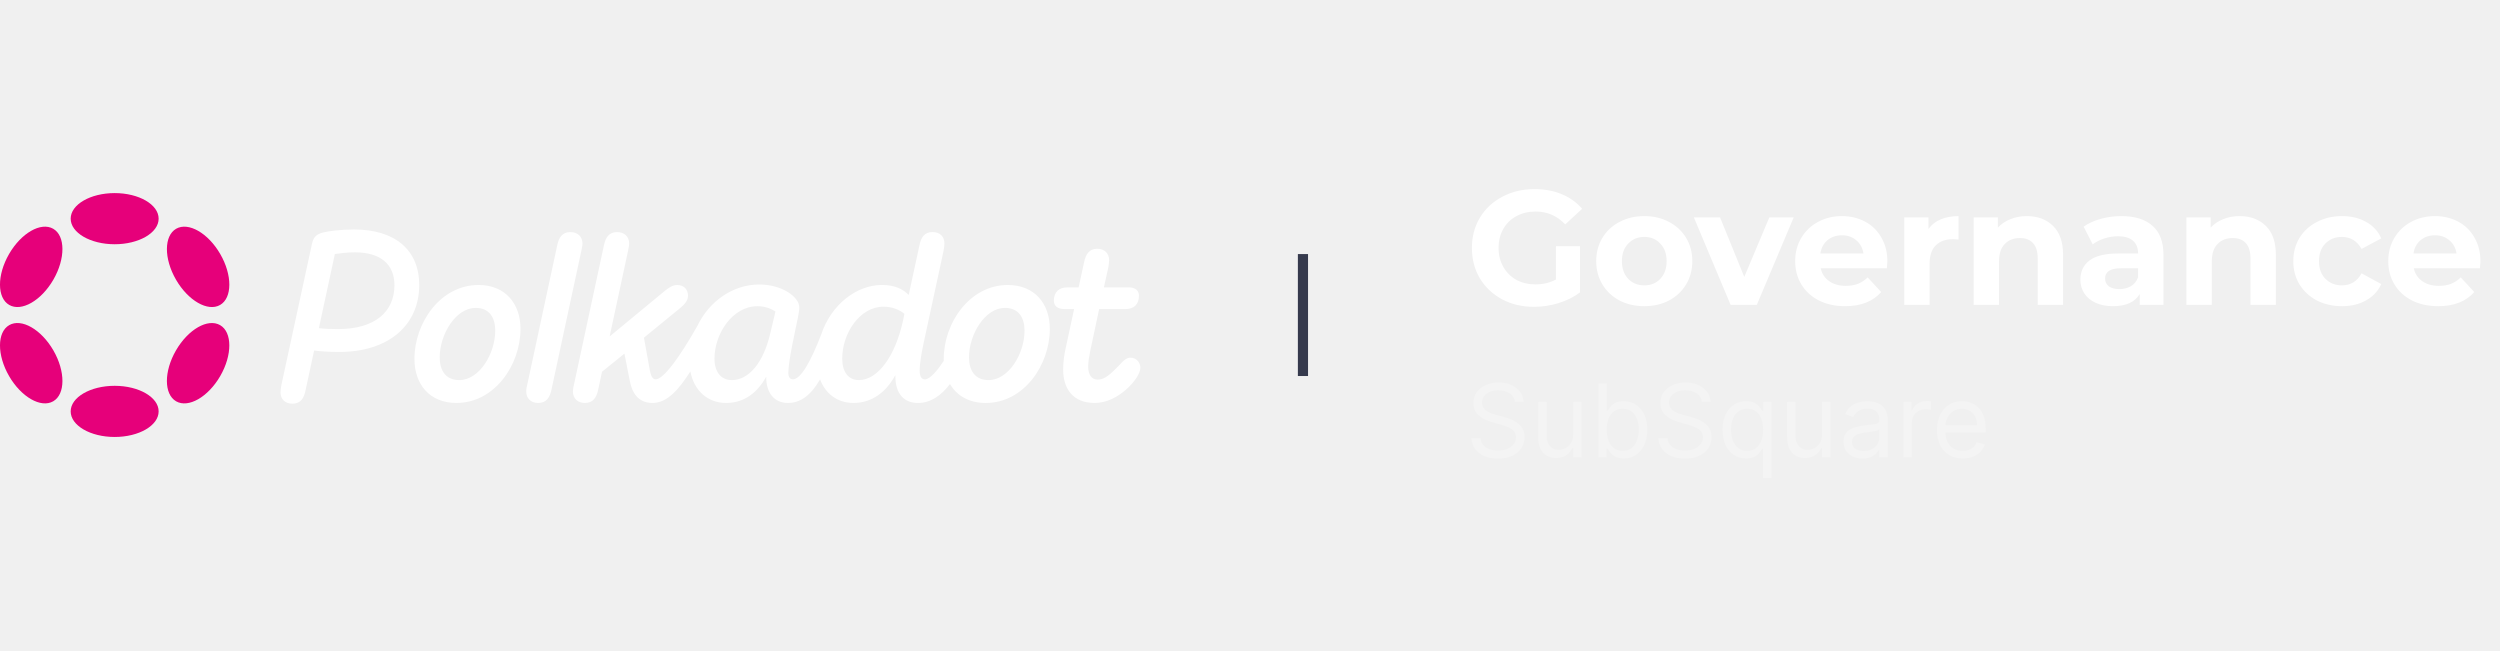
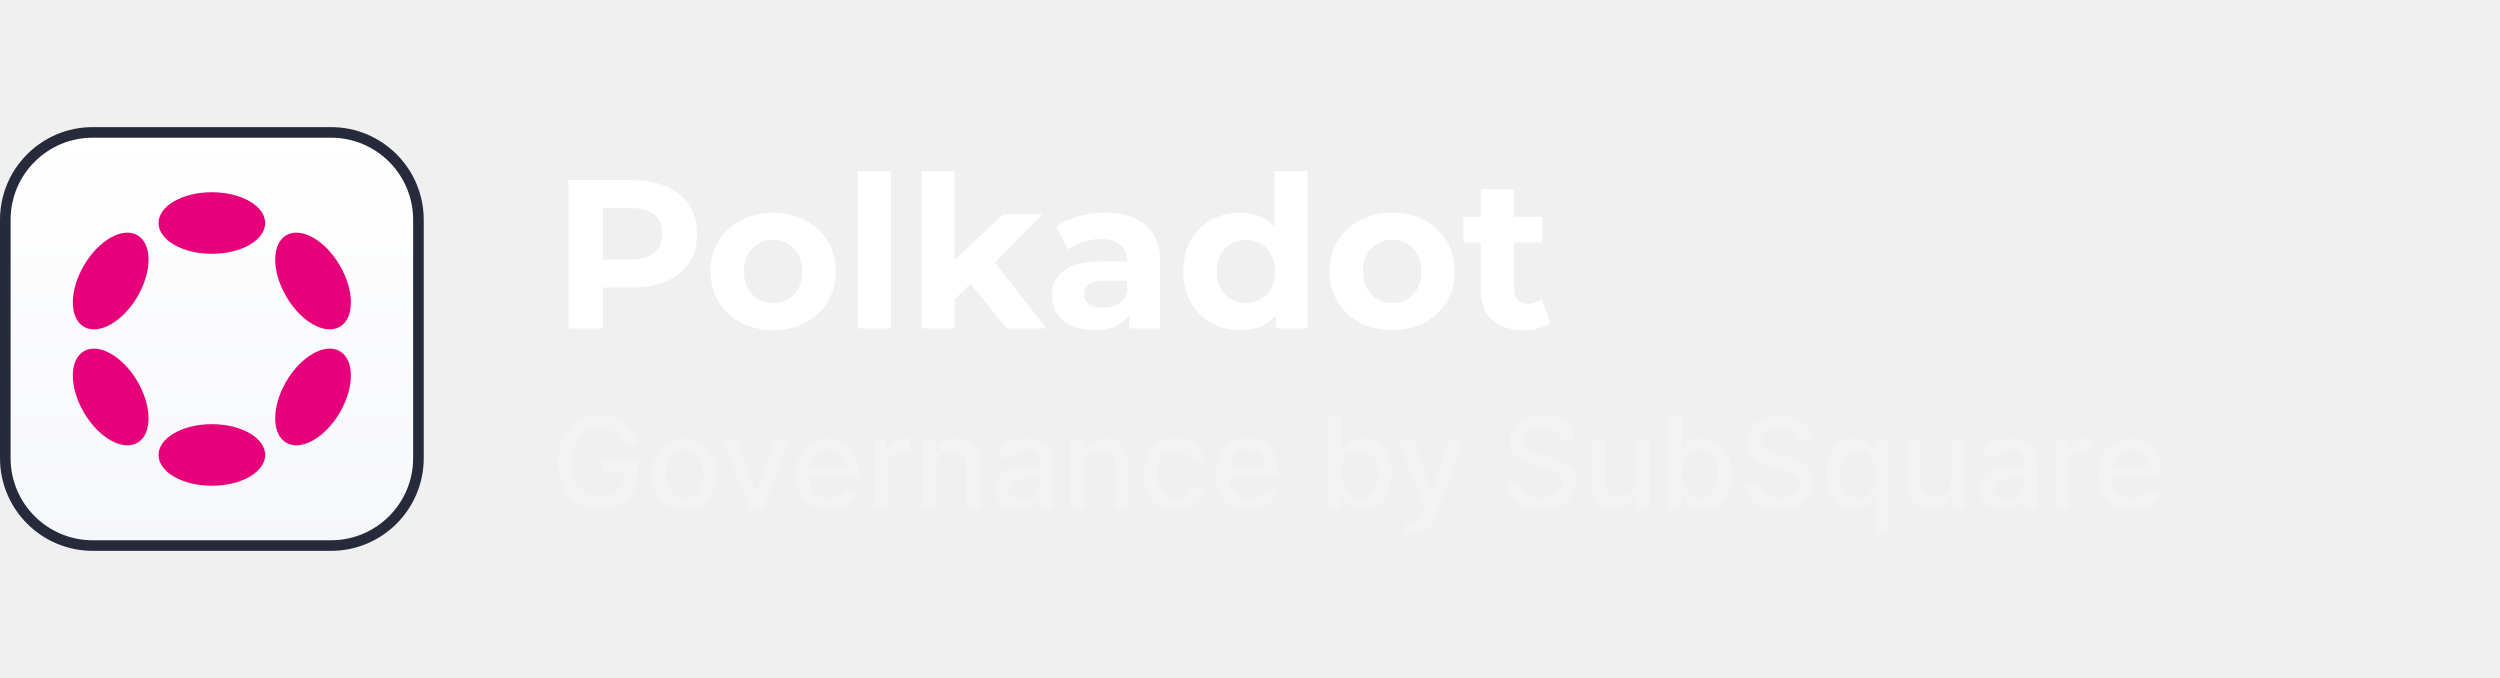
- <svg xmlns="http://www.w3.org/2000/svg" width="246" height="64" viewBox="0 0 246 64" fill="none">
-   <g clip-path="url(#clip0_7032_48217)">
-     <path d="M34.849 22.581C33.535 22.581 32.269 22.746 31.753 22.885C31.003 23.096 30.816 23.425 30.674 24.105L27.696 37.847C27.649 38.128 27.603 38.363 27.603 38.598C27.603 39.278 28.049 39.722 28.775 39.722C29.573 39.722 29.902 39.207 30.065 38.409L30.909 34.493C31.495 34.563 32.269 34.634 33.372 34.634C38.227 34.634 41.251 32.008 41.251 28.045C41.251 24.573 38.834 22.581 34.849 22.581ZM33.254 32.383C32.504 32.383 31.917 32.359 31.379 32.289L32.95 24.995C33.441 24.926 34.17 24.83 34.92 24.83C37.5 24.83 38.814 26.05 38.814 28.067C38.812 30.647 36.935 32.383 33.254 32.383Z" fill="white" />
-     <path d="M111.25 35.196C110.851 35.196 110.593 35.431 110.101 35.97C109.233 36.862 108.693 37.354 108.014 37.354C107.405 37.354 107.077 36.862 107.077 36.064C107.077 35.618 107.17 35.078 107.288 34.493L108.156 30.412H110.759C111.58 30.412 112.073 29.942 112.073 29.098C112.073 28.629 111.769 28.278 111.066 28.278H108.624L109.046 26.379C109.093 26.098 109.139 25.839 109.139 25.605C109.139 24.948 108.693 24.478 107.967 24.478C107.193 24.478 106.842 24.994 106.677 25.792L106.137 28.278H105.035C104.191 28.278 103.699 28.748 103.699 29.592C103.699 30.061 104.027 30.412 104.73 30.412H105.692L104.824 34.445C104.73 34.891 104.613 35.618 104.613 36.368C104.613 38.267 105.598 39.651 107.708 39.651C108.928 39.651 110.006 39.042 110.827 38.313C111.626 37.611 112.211 36.743 112.211 36.179C112.211 35.642 111.789 35.196 111.25 35.196Z" fill="white" />
-     <path d="M57.314 23.964C57.314 23.283 56.844 22.837 56.117 22.837C55.343 22.837 54.992 23.353 54.828 24.151L51.897 37.776C51.827 38.056 51.78 38.291 51.78 38.526C51.78 39.207 52.249 39.651 52.952 39.651C53.75 39.651 54.101 39.135 54.266 38.337L57.196 24.714C57.244 24.432 57.314 24.199 57.314 23.964Z" fill="white" />
-     <path d="M99.172 28.043C95.42 28.043 92.864 31.772 92.864 35.313C92.864 35.379 92.865 35.446 92.867 35.51C92.278 36.404 91.526 37.33 91.01 37.33C90.636 37.33 90.495 36.977 90.495 36.438C90.495 35.781 90.682 34.678 90.893 33.717L92.84 24.711C92.888 24.43 92.933 24.195 92.933 23.961C92.933 23.28 92.488 22.834 91.761 22.834C90.963 22.834 90.636 23.35 90.471 24.148L89.416 29.025C88.853 28.44 88.031 28.04 86.788 28.04C84.297 28.04 81.79 29.958 80.813 32.9C79.738 35.681 78.776 37.326 78.017 37.326C77.737 37.326 77.572 37.091 77.572 36.693C77.572 35.521 78.228 32.66 78.509 31.276C78.603 30.761 78.65 30.55 78.65 30.245C78.65 29.214 76.939 27.994 74.711 27.994C72.134 27.994 69.801 29.626 68.632 32.049C66.895 35.119 65.3 37.326 64.51 37.326C64.158 37.326 64.041 36.88 63.947 36.458L63.364 33.227L66.951 30.296C67.279 30.015 67.701 29.616 67.701 29.1C67.701 28.467 67.279 28.045 66.646 28.045C66.177 28.045 65.778 28.326 65.38 28.654L59.987 33.109L61.793 24.714C61.84 24.434 61.91 24.199 61.91 23.964C61.91 23.283 61.441 22.837 60.714 22.837C59.94 22.837 59.589 23.353 59.424 24.151L56.493 37.776C56.424 38.056 56.376 38.291 56.376 38.526C56.376 39.207 56.846 39.651 57.549 39.651C58.347 39.651 58.697 39.135 58.862 38.337L59.239 36.579L61.442 34.797L61.982 37.517C62.193 38.596 62.756 39.651 64.209 39.651C65.656 39.651 66.794 38.33 67.934 36.545C68.28 38.415 69.611 39.651 71.457 39.651C73.31 39.651 74.576 38.548 75.397 37.071V37.119C75.397 38.643 76.171 39.651 77.531 39.651C78.761 39.651 79.782 38.909 80.694 37.333C81.212 38.706 82.369 39.651 83.979 39.651C85.878 39.651 87.238 38.502 88.106 36.908V37.049C88.106 38.737 88.95 39.653 90.333 39.653C91.555 39.653 92.593 38.943 93.48 37.789C94.154 38.943 95.362 39.653 96.994 39.653C100.746 39.653 103.302 35.924 103.302 32.359C103.301 29.849 101.776 28.043 99.172 28.043ZM75.793 32.805C75.112 35.735 73.659 37.401 72.017 37.401C70.914 37.401 70.305 36.557 70.305 35.291C70.305 32.805 72.111 30.131 74.525 30.131C75.252 30.131 75.815 30.342 76.307 30.647L75.793 32.805ZM88.854 31.562C88.104 35.01 86.392 37.401 84.516 37.401C83.485 37.401 82.874 36.603 82.874 35.291C82.874 32.782 84.61 30.179 86.931 30.179C87.823 30.179 88.502 30.483 88.996 30.882L88.854 31.562ZM97.273 37.401C95.913 37.401 95.35 36.416 95.35 35.173C95.35 32.898 96.921 30.296 98.891 30.296C100.251 30.296 100.814 31.282 100.814 32.524C100.814 34.821 99.244 37.401 97.273 37.401Z" fill="white" />
-     <path d="M47.09 28.043C43.337 28.043 40.781 31.772 40.781 35.313C40.781 37.845 42.306 39.651 44.908 39.651C48.66 39.651 51.216 35.922 51.216 32.357C51.216 29.849 49.692 28.043 47.09 28.043ZM45.19 37.401C43.831 37.401 43.267 36.416 43.267 35.174C43.267 32.898 44.838 30.296 46.809 30.296C48.169 30.296 48.732 31.282 48.732 32.524C48.73 34.821 47.159 37.401 45.19 37.401Z" fill="white" />
-     <path d="M11.283 24.034C13.673 24.034 15.61 22.907 15.61 21.517C15.61 20.127 13.673 19 11.283 19C8.893 19 6.955 20.127 6.955 21.517C6.955 22.907 8.893 24.034 11.283 24.034Z" fill="#E6007A" />
-     <path d="M11.283 42.998C13.673 42.998 15.61 41.871 15.61 40.481C15.61 39.091 13.673 37.964 11.283 37.964C8.893 37.964 6.955 39.091 6.955 40.481C6.955 41.871 8.893 42.998 11.283 42.998Z" fill="#E6007A" />
-     <path d="M5.252 27.518C6.447 25.448 6.439 23.206 5.235 22.511C4.03 21.815 2.085 22.929 0.89 24.999C-0.305 27.069 -0.298 29.311 0.907 30.006C2.112 30.702 4.057 29.587 5.252 27.518Z" fill="#E6007A" />
-     <path d="M21.674 36.999C22.869 34.929 22.862 32.688 21.658 31.993C20.454 31.298 18.51 32.412 17.315 34.482C16.119 36.552 16.127 38.793 17.33 39.488C18.534 40.183 20.479 39.069 21.674 36.999Z" fill="#E6007A" />
-     <path d="M5.235 39.487C6.44 38.792 6.448 36.55 5.253 34.48C4.058 32.411 2.112 31.297 0.908 31.992C-0.297 32.688 -0.305 34.929 0.89 36.999C2.085 39.069 4.031 40.183 5.235 39.487Z" fill="#E6007A" />
-     <path d="M21.659 30.007C22.863 29.312 22.87 27.07 21.675 25.001C20.48 22.931 18.535 21.816 17.331 22.511C16.128 23.206 16.121 25.448 17.316 27.517C18.511 29.587 20.455 30.702 21.659 30.007Z" fill="#E6007A" />
+ <svg xmlns="http://www.w3.org/2000/svg" width="236" height="64" viewBox="0 0 236 64" fill="none">
+   <g clip-path="url(#clip0_13417_74616)">
+     <path d="M31.25 51.5L8.75 51.5C4.194 51.5 0.5 47.806 0.5 43.25L0.5 20.75C0.5 16.194 4.194 12.5 8.75 12.5L31.25 12.5C35.806 12.5 39.5 16.194 39.5 20.75L39.5 43.25C39.5 47.806 35.806 51.5 31.25 51.5Z" fill="url(#paint0_linear_13417_74616)" stroke="#272A3A" />
+     <g clip-path="url(#clip1_13417_74616)">
+       <path d="M20 23.96C22.78 23.96 25.033 22.658 25.033 21.053C25.033 19.447 22.78 18.146 20 18.146C17.22 18.146 14.966 19.447 14.966 21.053C14.966 22.658 17.22 23.96 20 23.96Z" fill="#E6007A" />
+       <path d="M20 45.854C22.78 45.854 25.033 44.553 25.033 42.947C25.033 41.342 22.78 40.041 20 40.041C17.22 40.041 14.966 41.342 14.966 42.947C14.966 44.553 17.22 45.854 20 45.854Z" fill="#E6007A" />
+       <path d="M12.984 27.98C14.374 25.591 14.366 23.003 12.965 22.2C11.564 21.397 9.302 22.684 7.912 25.073C6.522 27.463 6.531 30.05 7.931 30.853C9.332 31.656 11.595 30.369 12.984 27.98Z" fill="#E6007A" />
+       <path d="M32.088 38.927C33.478 36.538 33.469 33.95 32.069 33.147C30.668 32.345 28.405 33.631 27.016 36.02C25.626 38.41 25.634 40.998 27.035 41.8C28.436 42.603 30.698 41.317 32.088 38.927Z" fill="#E6007A" />
+       <path d="M12.965 41.8C14.366 40.998 14.374 38.41 12.984 36.02C11.595 33.631 9.332 32.345 7.931 33.147C6.531 33.95 6.522 36.538 7.912 38.927C9.302 41.317 11.564 42.603 12.965 41.8Z" fill="#E6007A" />
+       <path d="M32.069 30.853C33.469 30.05 33.478 27.463 32.088 25.073C30.698 22.684 28.436 21.398 27.035 22.2C25.634 23.003 25.625 25.591 27.015 27.98C28.405 30.37 30.668 31.656 32.069 30.853Z" fill="#E6007A" />
+     </g>
  </g>
-   <path d="M128.211 25V37" stroke="#363A4D" />
-   <path d="M153.107 24.224H155.475V28.768C154.867 29.227 154.163 29.579 153.363 29.824C152.563 30.069 151.758 30.192 150.947 30.192C149.784 30.192 148.739 29.947 147.811 29.456C146.883 28.955 146.152 28.267 145.619 27.392C145.096 26.507 144.835 25.509 144.835 24.4C144.835 23.291 145.096 22.299 145.619 21.424C146.152 20.539 146.888 19.851 147.827 19.36C148.766 18.859 149.822 18.608 150.995 18.608C151.976 18.608 152.867 18.773 153.667 19.104C154.467 19.435 155.139 19.915 155.683 20.544L154.019 22.08C153.219 21.237 152.254 20.816 151.123 20.816C150.408 20.816 149.774 20.965 149.219 21.264C148.664 21.563 148.232 21.984 147.923 22.528C147.614 23.072 147.459 23.696 147.459 24.4C147.459 25.093 147.614 25.712 147.923 26.256C148.232 26.8 148.659 27.227 149.203 27.536C149.758 27.835 150.387 27.984 151.091 27.984C151.838 27.984 152.51 27.824 153.107 27.504V24.224ZM161.803 30.128C160.896 30.128 160.08 29.941 159.355 29.568C158.64 29.184 158.08 28.656 157.675 27.984C157.269 27.312 157.067 26.549 157.067 25.696C157.067 24.843 157.269 24.08 157.675 23.408C158.08 22.736 158.64 22.213 159.355 21.84C160.08 21.456 160.896 21.264 161.803 21.264C162.709 21.264 163.52 21.456 164.235 21.84C164.949 22.213 165.509 22.736 165.915 23.408C166.32 24.08 166.523 24.843 166.523 25.696C166.523 26.549 166.32 27.312 165.915 27.984C165.509 28.656 164.949 29.184 164.235 29.568C163.52 29.941 162.709 30.128 161.803 30.128ZM161.803 28.08C162.443 28.08 162.965 27.867 163.371 27.44C163.787 27.003 163.995 26.421 163.995 25.696C163.995 24.971 163.787 24.395 163.371 23.968C162.965 23.531 162.443 23.312 161.803 23.312C161.163 23.312 160.635 23.531 160.219 23.968C159.803 24.395 159.595 24.971 159.595 25.696C159.595 26.421 159.803 27.003 160.219 27.44C160.635 27.867 161.163 28.08 161.803 28.08ZM176.501 21.392L172.869 30H170.293L166.677 21.392H169.253L171.637 27.248L174.101 21.392H176.501ZM185.717 25.728C185.717 25.76 185.701 25.984 185.669 26.4H179.157C179.274 26.933 179.552 27.355 179.989 27.664C180.426 27.973 180.97 28.128 181.621 28.128C182.069 28.128 182.464 28.064 182.805 27.936C183.157 27.797 183.482 27.584 183.781 27.296L185.109 28.736C184.298 29.664 183.114 30.128 181.557 30.128C180.586 30.128 179.728 29.941 178.981 29.568C178.234 29.184 177.658 28.656 177.253 27.984C176.848 27.312 176.645 26.549 176.645 25.696C176.645 24.853 176.842 24.096 177.237 23.424C177.642 22.741 178.192 22.213 178.885 21.84C179.589 21.456 180.373 21.264 181.237 21.264C182.08 21.264 182.842 21.445 183.525 21.808C184.208 22.171 184.741 22.693 185.125 23.376C185.52 24.048 185.717 24.832 185.717 25.728ZM181.253 23.152C180.688 23.152 180.213 23.312 179.829 23.632C179.445 23.952 179.21 24.389 179.125 24.944H183.365C183.28 24.4 183.045 23.968 182.661 23.648C182.277 23.317 181.808 23.152 181.253 23.152ZM189.763 22.528C190.061 22.112 190.461 21.797 190.963 21.584C191.475 21.371 192.061 21.264 192.723 21.264V23.568C192.445 23.547 192.259 23.536 192.163 23.536C191.448 23.536 190.888 23.739 190.483 24.144C190.077 24.539 189.875 25.136 189.875 25.936V30H187.379V21.392H189.763V22.528ZM199.439 21.264C200.505 21.264 201.364 21.584 202.015 22.224C202.676 22.864 203.007 23.813 203.007 25.072V30H200.511V25.456C200.511 24.773 200.361 24.267 200.063 23.936C199.764 23.595 199.332 23.424 198.767 23.424C198.137 23.424 197.636 23.621 197.263 24.016C196.889 24.4 196.703 24.976 196.703 25.744V30H194.207V21.392H196.591V22.4C196.921 22.037 197.332 21.76 197.823 21.568C198.313 21.365 198.852 21.264 199.439 21.264ZM208.741 21.264C210.075 21.264 211.099 21.584 211.813 22.224C212.528 22.853 212.885 23.808 212.885 25.088V30H210.549V28.928C210.08 29.728 209.205 30.128 207.925 30.128C207.264 30.128 206.688 30.016 206.197 29.792C205.717 29.568 205.349 29.259 205.093 28.864C204.837 28.469 204.709 28.021 204.709 27.52C204.709 26.72 205.008 26.091 205.605 25.632C206.213 25.173 207.147 24.944 208.405 24.944H210.389C210.389 24.4 210.224 23.984 209.893 23.696C209.563 23.397 209.067 23.248 208.405 23.248C207.947 23.248 207.493 23.323 207.045 23.472C206.608 23.611 206.235 23.803 205.925 24.048L205.029 22.304C205.499 21.973 206.059 21.717 206.709 21.536C207.371 21.355 208.048 21.264 208.741 21.264ZM208.549 28.448C208.976 28.448 209.355 28.352 209.685 28.16C210.016 27.957 210.251 27.664 210.389 27.28V26.4H208.677C207.653 26.4 207.141 26.736 207.141 27.408C207.141 27.728 207.264 27.984 207.509 28.176C207.765 28.357 208.112 28.448 208.549 28.448ZM220.376 21.264C221.443 21.264 222.302 21.584 222.952 22.224C223.614 22.864 223.944 23.813 223.944 25.072V30H221.448V25.456C221.448 24.773 221.299 24.267 221 23.936C220.702 23.595 220.27 23.424 219.704 23.424C219.075 23.424 218.574 23.621 218.2 24.016C217.827 24.4 217.64 24.976 217.64 25.744V30H215.144V21.392H217.528V22.4C217.859 22.037 218.27 21.76 218.76 21.568C219.251 21.365 219.79 21.264 220.376 21.264ZM230.46 30.128C229.543 30.128 228.716 29.941 227.98 29.568C227.255 29.184 226.684 28.656 226.268 27.984C225.863 27.312 225.66 26.549 225.66 25.696C225.66 24.843 225.863 24.08 226.268 23.408C226.684 22.736 227.255 22.213 227.98 21.84C228.716 21.456 229.543 21.264 230.46 21.264C231.367 21.264 232.156 21.456 232.828 21.84C233.511 22.213 234.007 22.752 234.316 23.456L232.38 24.496C231.932 23.707 231.287 23.312 230.444 23.312C229.794 23.312 229.255 23.525 228.828 23.952C228.402 24.379 228.188 24.96 228.188 25.696C228.188 26.432 228.402 27.013 228.828 27.44C229.255 27.867 229.794 28.08 230.444 28.08C231.298 28.08 231.943 27.685 232.38 26.896L234.316 27.952C234.007 28.635 233.511 29.168 232.828 29.552C232.156 29.936 231.367 30.128 230.46 30.128ZM244.076 25.728C244.076 25.76 244.06 25.984 244.028 26.4H237.516C237.634 26.933 237.911 27.355 238.348 27.664C238.786 27.973 239.33 28.128 239.98 28.128C240.428 28.128 240.823 28.064 241.164 27.936C241.516 27.797 241.842 27.584 242.14 27.296L243.468 28.736C242.658 29.664 241.474 30.128 239.916 30.128C238.946 30.128 238.087 29.941 237.34 29.568C236.594 29.184 236.018 28.656 235.612 27.984C235.207 27.312 235.004 26.549 235.004 25.696C235.004 24.853 235.202 24.096 235.596 23.424C236.002 22.741 236.551 22.213 237.244 21.84C237.948 21.456 238.732 21.264 239.596 21.264C240.439 21.264 241.202 21.445 241.884 21.808C242.567 22.171 243.1 22.693 243.484 23.376C243.879 24.048 244.076 24.832 244.076 25.728ZM239.612 23.152C239.047 23.152 238.572 23.312 238.188 23.632C237.804 23.952 237.57 24.389 237.484 24.944H241.724C241.639 24.4 241.404 23.968 241.02 23.648C240.636 23.317 240.167 23.152 239.612 23.152Z" fill="white" />
-   <path d="M149.069 39.545C149.026 39.186 148.854 38.906 148.55 38.707C148.247 38.508 147.876 38.409 147.435 38.409C147.113 38.409 146.832 38.461 146.59 38.565C146.351 38.669 146.164 38.813 146.029 38.995C145.897 39.177 145.83 39.385 145.83 39.617C145.83 39.811 145.876 39.977 145.969 40.117C146.064 40.255 146.184 40.369 146.331 40.462C146.478 40.552 146.632 40.626 146.793 40.685C146.954 40.742 147.102 40.788 147.237 40.824L147.975 41.023C148.165 41.072 148.375 41.141 148.607 41.229C148.842 41.316 149.065 41.436 149.278 41.587C149.494 41.736 149.671 41.928 149.811 42.163C149.951 42.397 150.021 42.685 150.021 43.026C150.021 43.419 149.918 43.774 149.712 44.091C149.508 44.408 149.21 44.66 148.817 44.847C148.426 45.034 147.952 45.128 147.393 45.128C146.872 45.128 146.421 45.044 146.04 44.876C145.661 44.708 145.363 44.473 145.145 44.173C144.93 43.872 144.808 43.523 144.779 43.125H145.688C145.712 43.4 145.804 43.627 145.965 43.807C146.129 43.984 146.335 44.117 146.583 44.205C146.834 44.29 147.104 44.332 147.393 44.332C147.729 44.332 148.031 44.278 148.298 44.169C148.566 44.058 148.778 43.904 148.934 43.707C149.09 43.508 149.168 43.276 149.168 43.011C149.168 42.77 149.101 42.573 148.966 42.422C148.831 42.27 148.653 42.147 148.433 42.053C148.213 41.958 147.975 41.875 147.72 41.804L146.825 41.548C146.256 41.385 145.807 41.152 145.475 40.849C145.144 40.546 144.978 40.149 144.978 39.659C144.978 39.252 145.088 38.897 145.308 38.594C145.531 38.288 145.829 38.052 146.203 37.883C146.58 37.713 147 37.628 147.464 37.628C147.933 37.628 148.349 37.712 148.714 37.88C149.078 38.046 149.367 38.273 149.58 38.562C149.796 38.851 149.909 39.178 149.921 39.545H149.069ZM154.792 42.77V39.545H155.631V45H154.792V44.077H154.736C154.608 44.354 154.409 44.589 154.139 44.783C153.869 44.975 153.528 45.071 153.116 45.071C152.775 45.071 152.472 44.996 152.207 44.847C151.942 44.696 151.734 44.468 151.582 44.166C151.431 43.86 151.355 43.475 151.355 43.011V39.545H152.193V42.955C152.193 43.352 152.304 43.669 152.527 43.906C152.752 44.143 153.038 44.261 153.386 44.261C153.595 44.261 153.806 44.208 154.022 44.102C154.24 43.995 154.422 43.832 154.569 43.611C154.718 43.391 154.792 43.111 154.792 42.77ZM157.279 45V37.727H158.117V40.412H158.188C158.25 40.317 158.335 40.197 158.444 40.05C158.555 39.901 158.714 39.768 158.92 39.652C159.128 39.534 159.41 39.474 159.765 39.474C160.224 39.474 160.629 39.589 160.979 39.819C161.33 40.048 161.603 40.374 161.8 40.795C161.996 41.217 162.095 41.714 162.095 42.287C162.095 42.865 161.996 43.365 161.8 43.789C161.603 44.211 161.331 44.537 160.983 44.769C160.635 44.999 160.234 45.114 159.779 45.114C159.429 45.114 159.148 45.056 158.938 44.94C158.727 44.821 158.565 44.688 158.451 44.538C158.337 44.387 158.25 44.261 158.188 44.162H158.089V45H157.279ZM158.103 42.273C158.103 42.685 158.163 43.048 158.284 43.363C158.405 43.675 158.581 43.92 158.813 44.098C159.045 44.273 159.329 44.361 159.666 44.361C160.016 44.361 160.308 44.269 160.543 44.084C160.779 43.897 160.957 43.646 161.075 43.331C161.196 43.014 161.256 42.661 161.256 42.273C161.256 41.889 161.197 41.544 161.079 41.236C160.963 40.926 160.787 40.681 160.55 40.501C160.315 40.318 160.021 40.227 159.666 40.227C159.325 40.227 159.038 40.314 158.806 40.486C158.574 40.657 158.399 40.896 158.281 41.204C158.162 41.509 158.103 41.865 158.103 42.273ZM167.467 39.545C167.425 39.186 167.252 38.906 166.949 38.707C166.646 38.508 166.274 38.409 165.834 38.409C165.512 38.409 165.23 38.461 164.989 38.565C164.75 38.669 164.563 38.813 164.428 38.995C164.295 39.177 164.229 39.385 164.229 39.617C164.229 39.811 164.275 39.977 164.367 40.117C164.462 40.255 164.583 40.369 164.729 40.462C164.876 40.552 165.03 40.626 165.191 40.685C165.352 40.742 165.5 40.788 165.635 40.824L166.374 41.023C166.563 41.072 166.774 41.141 167.006 41.229C167.24 41.316 167.464 41.436 167.677 41.587C167.892 41.736 168.07 41.928 168.21 42.163C168.349 42.397 168.419 42.685 168.419 43.026C168.419 43.419 168.316 43.774 168.11 44.091C167.907 44.408 167.608 44.66 167.215 44.847C166.825 45.034 166.35 45.128 165.791 45.128C165.27 45.128 164.819 45.044 164.438 44.876C164.059 44.708 163.761 44.473 163.543 44.173C163.328 43.872 163.206 43.523 163.178 43.125H164.087C164.11 43.4 164.203 43.627 164.364 43.807C164.527 43.984 164.733 44.117 164.982 44.205C165.233 44.29 165.502 44.332 165.791 44.332C166.127 44.332 166.429 44.278 166.697 44.169C166.964 44.058 167.176 43.904 167.332 43.707C167.489 43.508 167.567 43.276 167.567 43.011C167.567 42.77 167.499 42.573 167.364 42.422C167.229 42.27 167.052 42.147 166.832 42.053C166.612 41.958 166.374 41.875 166.118 41.804L165.223 41.548C164.655 41.385 164.205 41.152 163.874 40.849C163.542 40.546 163.376 40.149 163.376 39.659C163.376 39.252 163.487 38.897 163.707 38.594C163.929 38.288 164.228 38.052 164.602 37.883C164.978 37.713 165.398 37.628 165.862 37.628C166.331 37.628 166.748 37.712 167.112 37.88C167.477 38.046 167.766 38.273 167.979 38.562C168.194 38.851 168.308 39.178 168.32 39.545H167.467ZM173.475 47.045V44.162H173.404C173.342 44.261 173.255 44.387 173.141 44.538C173.028 44.688 172.865 44.821 172.655 44.94C172.444 45.056 172.163 45.114 171.813 45.114C171.359 45.114 170.957 44.999 170.609 44.769C170.261 44.537 169.989 44.211 169.792 43.789C169.596 43.365 169.498 42.865 169.498 42.287C169.498 41.714 169.596 41.217 169.792 40.795C169.989 40.374 170.262 40.048 170.613 39.819C170.963 39.589 171.368 39.474 171.827 39.474C172.182 39.474 172.463 39.534 172.669 39.652C172.877 39.768 173.036 39.901 173.145 40.05C173.256 40.197 173.342 40.317 173.404 40.412H173.503V39.545H174.313V47.045H173.475ZM171.927 44.361C172.263 44.361 172.547 44.273 172.779 44.098C173.011 43.92 173.187 43.675 173.308 43.363C173.429 43.048 173.489 42.685 173.489 42.273C173.489 41.865 173.43 41.509 173.312 41.204C173.193 40.896 173.018 40.657 172.786 40.486C172.554 40.314 172.268 40.227 171.927 40.227C171.572 40.227 171.276 40.318 171.039 40.501C170.805 40.681 170.628 40.926 170.51 41.236C170.394 41.544 170.336 41.889 170.336 42.273C170.336 42.661 170.395 43.014 170.513 43.331C170.634 43.646 170.812 43.897 171.046 44.084C171.283 44.269 171.576 44.361 171.927 44.361ZM179.285 42.77V39.545H180.123V45H179.285V44.077H179.228C179.1 44.354 178.901 44.589 178.631 44.783C178.361 44.975 178.02 45.071 177.609 45.071C177.268 45.071 176.965 44.996 176.699 44.847C176.434 44.696 176.226 44.468 176.074 44.166C175.923 43.86 175.847 43.475 175.847 43.011V39.545H176.685V42.955C176.685 43.352 176.797 43.669 177.019 43.906C177.244 44.143 177.53 44.261 177.878 44.261C178.087 44.261 178.299 44.208 178.514 44.102C178.732 43.995 178.914 43.832 179.061 43.611C179.21 43.391 179.285 43.111 179.285 42.77ZM183.263 45.128C182.917 45.128 182.604 45.063 182.322 44.932C182.04 44.8 181.816 44.609 181.651 44.361C181.485 44.11 181.402 43.807 181.402 43.452C181.402 43.139 181.464 42.886 181.587 42.692C181.71 42.495 181.874 42.341 182.08 42.23C182.286 42.119 182.514 42.036 182.762 41.981C183.013 41.925 183.265 41.88 183.519 41.847C183.85 41.804 184.119 41.772 184.325 41.751C184.533 41.727 184.684 41.688 184.779 41.633C184.876 41.579 184.925 41.484 184.925 41.349V41.321C184.925 40.971 184.829 40.698 184.637 40.504C184.448 40.31 184.16 40.213 183.774 40.213C183.374 40.213 183.06 40.301 182.833 40.476C182.606 40.651 182.446 40.838 182.354 41.037L181.558 40.753C181.7 40.421 181.89 40.163 182.126 39.979C182.366 39.792 182.626 39.661 182.908 39.588C183.192 39.512 183.471 39.474 183.746 39.474C183.921 39.474 184.122 39.496 184.349 39.538C184.579 39.579 184.8 39.663 185.014 39.791C185.229 39.918 185.408 40.111 185.55 40.369C185.692 40.627 185.763 40.973 185.763 41.406V45H184.925V44.261H184.882C184.825 44.38 184.731 44.506 184.598 44.641C184.465 44.776 184.289 44.891 184.069 44.986C183.849 45.081 183.58 45.128 183.263 45.128ZM183.391 44.375C183.722 44.375 184.001 44.31 184.229 44.18C184.458 44.05 184.631 43.881 184.747 43.675C184.866 43.469 184.925 43.253 184.925 43.026V42.258C184.889 42.301 184.811 42.34 184.69 42.376C184.572 42.409 184.435 42.438 184.278 42.465C184.125 42.488 183.974 42.51 183.827 42.528C183.683 42.545 183.566 42.559 183.476 42.571C183.258 42.599 183.055 42.646 182.865 42.709C182.678 42.771 182.527 42.865 182.411 42.99C182.297 43.113 182.24 43.281 182.24 43.494C182.24 43.785 182.348 44.006 182.563 44.155C182.781 44.302 183.057 44.375 183.391 44.375ZM187.292 45V39.545H188.102V40.369H188.159C188.258 40.099 188.438 39.88 188.699 39.712C188.959 39.544 189.253 39.46 189.579 39.46C189.641 39.46 189.718 39.461 189.81 39.464C189.903 39.466 189.972 39.47 190.02 39.474V40.327C189.991 40.32 189.926 40.309 189.824 40.295C189.725 40.278 189.62 40.27 189.508 40.27C189.243 40.27 189.007 40.325 188.798 40.437C188.592 40.546 188.429 40.697 188.308 40.891C188.19 41.083 188.131 41.302 188.131 41.548V45H187.292ZM193.134 45.114C192.609 45.114 192.155 44.998 191.774 44.766C191.395 44.531 191.103 44.205 190.897 43.785C190.693 43.364 190.592 42.874 190.592 42.315C190.592 41.757 190.693 41.264 190.897 40.838C191.103 40.41 191.389 40.076 191.756 39.837C192.126 39.595 192.556 39.474 193.049 39.474C193.333 39.474 193.614 39.522 193.891 39.617C194.167 39.711 194.42 39.865 194.647 40.078C194.874 40.289 195.055 40.568 195.19 40.916C195.325 41.264 195.393 41.693 195.393 42.202V42.557H191.188V41.832H194.54C194.54 41.525 194.479 41.25 194.356 41.008C194.235 40.767 194.062 40.577 193.837 40.437C193.615 40.297 193.352 40.227 193.049 40.227C192.715 40.227 192.426 40.31 192.182 40.476C191.941 40.639 191.755 40.852 191.625 41.115C191.495 41.378 191.43 41.66 191.43 41.96V42.443C191.43 42.855 191.501 43.204 191.643 43.491C191.787 43.775 191.987 43.992 192.243 44.141C192.498 44.287 192.796 44.361 193.134 44.361C193.354 44.361 193.553 44.33 193.731 44.269C193.911 44.205 194.066 44.11 194.196 43.984C194.326 43.856 194.427 43.698 194.498 43.508L195.307 43.736C195.222 44.01 195.079 44.252 194.878 44.46C194.676 44.666 194.428 44.827 194.132 44.943C193.836 45.057 193.503 45.114 193.134 45.114Z" fill="white" fill-opacity="0.25" />
+   <path d="M59.72 17C60.96 17 62.033 17.207 62.94 17.62C63.86 18.033 64.567 18.62 65.06 19.38C65.553 20.14 65.8 21.04 65.8 22.08C65.8 23.107 65.553 24.007 65.06 24.78C64.567 25.54 63.86 26.127 62.94 26.54C62.033 26.94 60.96 27.14 59.72 27.14H56.9V31H53.66V17H59.72ZM59.54 24.5C60.513 24.5 61.253 24.293 61.76 23.88C62.267 23.453 62.52 22.853 62.52 22.08C62.52 21.293 62.267 20.693 61.76 20.28C61.253 19.853 60.513 19.64 59.54 19.64H56.9V24.5H59.54ZM72.994 31.16C71.86 31.16 70.84 30.927 69.934 30.46C69.04 29.98 68.34 29.32 67.834 28.48C67.327 27.64 67.074 26.687 67.074 25.62C67.074 24.553 67.327 23.6 67.834 22.76C68.34 21.92 69.04 21.267 69.934 20.8C70.84 20.32 71.86 20.08 72.994 20.08C74.127 20.08 75.14 20.32 76.034 20.8C76.927 21.267 77.627 21.92 78.134 22.76C78.64 23.6 78.894 24.553 78.894 25.62C78.894 26.687 78.64 27.64 78.134 28.48C77.627 29.32 76.927 29.98 76.034 30.46C75.14 30.927 74.127 31.16 72.994 31.16ZM72.994 28.6C73.794 28.6 74.447 28.333 74.954 27.8C75.474 27.253 75.734 26.527 75.734 25.62C75.734 24.713 75.474 23.993 74.954 23.46C74.447 22.913 73.794 22.64 72.994 22.64C72.194 22.64 71.534 22.913 71.014 23.46C70.494 23.993 70.234 24.713 70.234 25.62C70.234 26.527 70.494 27.253 71.014 27.8C71.534 28.333 72.194 28.6 72.994 28.6ZM80.979 16.16H84.099V31H80.979V16.16ZM91.615 26.78L90.115 28.26V31H86.995V16.16H90.115V24.56L94.675 20.24H98.395L93.915 24.8L98.795 31H95.015L91.615 26.78ZM104.343 20.08C106.009 20.08 107.289 20.48 108.183 21.28C109.076 22.067 109.523 23.26 109.523 24.86V31H106.603V29.66C106.016 30.66 104.923 31.16 103.323 31.16C102.496 31.16 101.776 31.02 101.163 30.74C100.563 30.46 100.103 30.073 99.782 29.58C99.463 29.087 99.302 28.527 99.302 27.9C99.302 26.9 99.676 26.113 100.423 25.54C101.183 24.967 102.349 24.68 103.923 24.68H106.403C106.403 24 106.196 23.48 105.783 23.12C105.369 22.747 104.749 22.56 103.923 22.56C103.349 22.56 102.783 22.653 102.223 22.84C101.676 23.013 101.209 23.253 100.823 23.56L99.703 21.38C100.289 20.967 100.989 20.647 101.803 20.42C102.629 20.193 103.476 20.08 104.343 20.08ZM104.103 29.06C104.636 29.06 105.109 28.94 105.523 28.7C105.936 28.447 106.229 28.08 106.403 27.6V26.5H104.263C102.983 26.5 102.343 26.92 102.343 27.76C102.343 28.16 102.496 28.48 102.803 28.72C103.123 28.947 103.556 29.06 104.103 29.06ZM123.423 16.16V31H120.443V29.76C119.67 30.693 118.55 31.16 117.083 31.16C116.07 31.16 115.15 30.933 114.323 30.48C113.51 30.027 112.87 29.38 112.403 28.54C111.937 27.7 111.703 26.727 111.703 25.62C111.703 24.513 111.937 23.54 112.403 22.7C112.87 21.86 113.51 21.213 114.323 20.76C115.15 20.307 116.07 20.08 117.083 20.08C118.457 20.08 119.53 20.513 120.303 21.38V16.16H123.423ZM117.623 28.6C118.41 28.6 119.063 28.333 119.583 27.8C120.103 27.253 120.363 26.527 120.363 25.62C120.363 24.713 120.103 23.993 119.583 23.46C119.063 22.913 118.41 22.64 117.623 22.64C116.823 22.64 116.163 22.913 115.643 23.46C115.123 23.993 114.863 24.713 114.863 25.62C114.863 26.527 115.123 27.253 115.643 27.8C116.163 28.333 116.823 28.6 117.623 28.6ZM131.431 31.16C130.298 31.16 129.278 30.927 128.371 30.46C127.478 29.98 126.778 29.32 126.271 28.48C125.764 27.64 125.511 26.687 125.511 25.62C125.511 24.553 125.764 23.6 126.271 22.76C126.778 21.92 127.478 21.267 128.371 20.8C129.278 20.32 130.298 20.08 131.431 20.08C132.564 20.08 133.578 20.32 134.471 20.8C135.364 21.267 136.064 21.92 136.571 22.76C137.078 23.6 137.331 24.553 137.331 25.62C137.331 26.687 137.078 27.64 136.571 28.48C136.064 29.32 135.364 29.98 134.471 30.46C133.578 30.927 132.564 31.16 131.431 31.16ZM131.431 28.6C132.231 28.6 132.884 28.333 133.391 27.8C133.911 27.253 134.171 26.527 134.171 25.62C134.171 24.713 133.911 23.993 133.391 23.46C132.884 22.913 132.231 22.64 131.431 22.64C130.631 22.64 129.971 22.913 129.451 23.46C128.931 23.993 128.671 24.713 128.671 25.62C128.671 26.527 128.931 27.253 129.451 27.8C129.971 28.333 130.631 28.6 131.431 28.6ZM146.357 30.48C146.05 30.707 145.67 30.88 145.217 31C144.777 31.107 144.31 31.16 143.817 31.16C142.537 31.16 141.543 30.833 140.837 30.18C140.143 29.527 139.797 28.567 139.797 27.3V22.88H138.137V20.48H139.797V17.86H142.917V20.48H145.597V22.88H142.917V27.26C142.917 27.713 143.03 28.067 143.257 28.32C143.497 28.56 143.83 28.68 144.257 28.68C144.75 28.68 145.17 28.547 145.517 28.28L146.357 30.48Z" fill="white" />
+   <path d="M58.865 42.03C58.783 41.771 58.672 41.54 58.533 41.335C58.396 41.128 58.233 40.952 58.043 40.807C57.852 40.659 57.635 40.547 57.391 40.47C57.149 40.394 56.883 40.355 56.594 40.355C56.102 40.355 55.659 40.481 55.264 40.734C54.869 40.987 54.557 41.358 54.327 41.847C54.099 42.332 53.986 42.928 53.986 43.632C53.986 44.34 54.101 44.938 54.331 45.426C54.561 45.915 54.876 46.285 55.277 46.538C55.678 46.791 56.133 46.918 56.645 46.918C57.119 46.918 57.533 46.821 57.885 46.628C58.24 46.435 58.514 46.162 58.707 45.81C58.903 45.455 59.001 45.037 59.001 44.557L59.342 44.621H56.845V43.534H60.276V44.527C60.276 45.26 60.119 45.896 59.807 46.436C59.497 46.973 59.068 47.388 58.52 47.68C57.974 47.973 57.349 48.119 56.645 48.119C55.855 48.119 55.162 47.938 54.565 47.574C53.972 47.21 53.508 46.695 53.176 46.027C52.844 45.356 52.678 44.561 52.678 43.641C52.678 42.945 52.774 42.32 52.967 41.766C53.16 41.212 53.432 40.742 53.781 40.355C54.133 39.966 54.547 39.669 55.021 39.465C55.499 39.257 56.02 39.153 56.585 39.153C57.057 39.153 57.496 39.223 57.902 39.362C58.311 39.501 58.675 39.699 58.993 39.955C59.314 40.21 59.58 40.514 59.79 40.867C60 41.216 60.142 41.604 60.216 42.03H58.865ZM64.602 48.132C63.988 48.132 63.453 47.992 62.995 47.71C62.538 47.429 62.183 47.035 61.93 46.53C61.677 46.024 61.551 45.433 61.551 44.757C61.551 44.078 61.677 43.484 61.93 42.976C62.183 42.467 62.538 42.072 62.995 41.791C63.453 41.51 63.988 41.369 64.602 41.369C65.216 41.369 65.751 41.51 66.209 41.791C66.666 42.072 67.021 42.467 67.274 42.976C67.527 43.484 67.653 44.078 67.653 44.757C67.653 45.433 67.527 46.024 67.274 46.53C67.021 47.035 66.666 47.429 66.209 47.71C65.751 47.992 65.216 48.132 64.602 48.132ZM64.606 47.062C65.004 47.062 65.334 46.957 65.595 46.747C65.856 46.537 66.049 46.257 66.174 45.908C66.302 45.558 66.366 45.173 66.366 44.753C66.366 44.335 66.302 43.952 66.174 43.602C66.049 43.25 65.856 42.967 65.595 42.754C65.334 42.541 65.004 42.435 64.606 42.435C64.206 42.435 63.873 42.541 63.609 42.754C63.348 42.967 63.153 43.25 63.025 43.602C62.9 43.952 62.838 44.335 62.838 44.753C62.838 45.173 62.9 45.558 63.025 45.908C63.153 46.257 63.348 46.537 63.609 46.747C63.873 46.957 64.206 47.062 64.606 47.062ZM74.452 41.455L72.079 48H70.715L68.337 41.455H69.705L71.363 46.492H71.431L73.084 41.455H74.452ZM78.248 48.132C77.603 48.132 77.048 47.994 76.582 47.719C76.119 47.44 75.761 47.05 75.508 46.547C75.258 46.041 75.133 45.449 75.133 44.77C75.133 44.099 75.258 43.508 75.508 42.997C75.761 42.486 76.113 42.087 76.565 41.8C77.019 41.513 77.55 41.369 78.158 41.369C78.528 41.369 78.886 41.43 79.232 41.553C79.579 41.675 79.89 41.867 80.165 42.128C80.441 42.389 80.658 42.729 80.817 43.146C80.977 43.561 81.056 44.065 81.056 44.659V45.111H75.853V44.156H79.808C79.808 43.821 79.739 43.524 79.603 43.266C79.467 43.004 79.275 42.798 79.028 42.648C78.783 42.497 78.496 42.422 78.167 42.422C77.809 42.422 77.496 42.51 77.229 42.686C76.965 42.859 76.761 43.087 76.616 43.368C76.474 43.646 76.403 43.949 76.403 44.276V45.021C76.403 45.459 76.479 45.831 76.633 46.138C76.789 46.445 77.006 46.679 77.285 46.841C77.563 47 77.888 47.08 78.261 47.08C78.502 47.08 78.722 47.045 78.921 46.977C79.12 46.906 79.292 46.801 79.437 46.662C79.582 46.523 79.692 46.351 79.769 46.146L80.975 46.364C80.879 46.719 80.705 47.03 80.455 47.297C80.208 47.561 79.897 47.767 79.522 47.915C79.15 48.06 78.725 48.132 78.248 48.132ZM82.47 48V41.455H83.701V42.494H83.769C83.889 42.142 84.099 41.865 84.4 41.663C84.704 41.459 85.048 41.356 85.431 41.356C85.511 41.356 85.605 41.359 85.713 41.365C85.823 41.371 85.91 41.378 85.973 41.386V42.605C85.921 42.591 85.831 42.575 85.7 42.558C85.569 42.538 85.439 42.528 85.308 42.528C85.007 42.528 84.738 42.592 84.502 42.72C84.269 42.845 84.085 43.02 83.948 43.244C83.812 43.466 83.744 43.719 83.744 44.003V48H82.47ZM88.349 44.114V48H87.075V41.455H88.298V42.52H88.379C88.53 42.173 88.766 41.895 89.087 41.685C89.41 41.474 89.818 41.369 90.31 41.369C90.756 41.369 91.146 41.463 91.481 41.651C91.817 41.835 92.077 42.111 92.261 42.477C92.446 42.844 92.538 43.297 92.538 43.837V48H91.264V43.99C91.264 43.516 91.141 43.145 90.894 42.878C90.646 42.608 90.307 42.473 89.875 42.473C89.579 42.473 89.317 42.537 89.087 42.665C88.859 42.793 88.679 42.98 88.546 43.227C88.415 43.472 88.349 43.767 88.349 44.114ZM96.152 48.145C95.737 48.145 95.362 48.068 95.027 47.915C94.692 47.758 94.426 47.533 94.23 47.237C94.037 46.942 93.94 46.58 93.94 46.151C93.94 45.781 94.011 45.477 94.153 45.239C94.296 45 94.487 44.811 94.729 44.672C94.97 44.533 95.24 44.428 95.538 44.356C95.837 44.285 96.141 44.231 96.45 44.195C96.842 44.149 97.16 44.112 97.405 44.084C97.649 44.053 97.827 44.003 97.938 43.935C98.048 43.867 98.104 43.756 98.104 43.602V43.572C98.104 43.2 97.999 42.912 97.788 42.707C97.581 42.503 97.271 42.401 96.859 42.401C96.43 42.401 96.092 42.496 95.845 42.686C95.601 42.874 95.432 43.082 95.338 43.312L94.141 43.04C94.283 42.642 94.49 42.321 94.763 42.077C95.038 41.83 95.355 41.651 95.713 41.54C96.071 41.426 96.447 41.369 96.842 41.369C97.104 41.369 97.381 41.401 97.673 41.463C97.969 41.523 98.244 41.633 98.5 41.795C98.758 41.957 98.97 42.189 99.135 42.49C99.3 42.788 99.382 43.176 99.382 43.653V48H98.138V47.105H98.087C98.004 47.27 97.881 47.432 97.716 47.591C97.551 47.75 97.34 47.882 97.081 47.987C96.822 48.092 96.513 48.145 96.152 48.145ZM96.429 47.122C96.781 47.122 97.082 47.053 97.332 46.913C97.585 46.774 97.777 46.592 97.908 46.368C98.041 46.141 98.108 45.898 98.108 45.639V44.795C98.062 44.841 97.974 44.883 97.844 44.923C97.716 44.96 97.57 44.993 97.405 45.021C97.24 45.047 97.079 45.071 96.923 45.094C96.767 45.114 96.636 45.131 96.531 45.145C96.284 45.176 96.058 45.229 95.854 45.303C95.652 45.376 95.49 45.483 95.368 45.622C95.249 45.758 95.189 45.94 95.189 46.168C95.189 46.483 95.305 46.722 95.538 46.883C95.771 47.043 96.068 47.122 96.429 47.122ZM102.353 44.114V48H101.079V41.455H102.302V42.52H102.383C102.534 42.173 102.77 41.895 103.091 41.685C103.414 41.474 103.822 41.369 104.314 41.369C104.76 41.369 105.15 41.463 105.485 41.651C105.821 41.835 106.081 42.111 106.265 42.477C106.45 42.844 106.542 43.297 106.542 43.837V48H105.268V43.99C105.268 43.516 105.145 43.145 104.897 42.878C104.65 42.608 104.311 42.473 103.879 42.473C103.583 42.473 103.321 42.537 103.091 42.665C102.863 42.793 102.683 42.98 102.549 43.227C102.419 43.472 102.353 43.767 102.353 44.114ZM111.008 48.132C110.375 48.132 109.829 47.989 109.372 47.702C108.917 47.412 108.568 47.013 108.324 46.504C108.079 45.996 107.957 45.413 107.957 44.757C107.957 44.092 108.082 43.506 108.332 42.997C108.582 42.486 108.934 42.087 109.389 41.8C109.843 41.513 110.379 41.369 110.995 41.369C111.493 41.369 111.936 41.462 112.325 41.646C112.714 41.828 113.028 42.084 113.267 42.413C113.508 42.743 113.652 43.128 113.697 43.568H112.457C112.389 43.261 112.233 42.997 111.988 42.776C111.747 42.554 111.423 42.443 111.017 42.443C110.662 42.443 110.35 42.537 110.083 42.724C109.819 42.909 109.613 43.173 109.466 43.517C109.318 43.858 109.244 44.261 109.244 44.727C109.244 45.205 109.316 45.617 109.461 45.963C109.606 46.31 109.811 46.578 110.075 46.769C110.342 46.959 110.656 47.054 111.017 47.054C111.258 47.054 111.477 47.01 111.673 46.922C111.872 46.831 112.038 46.702 112.172 46.534C112.308 46.367 112.403 46.165 112.457 45.929H113.697C113.652 46.352 113.514 46.73 113.284 47.062C113.054 47.395 112.745 47.656 112.359 47.847C111.975 48.037 111.525 48.132 111.008 48.132ZM117.881 48.132C117.236 48.132 116.68 47.994 116.214 47.719C115.751 47.44 115.393 47.05 115.141 46.547C114.891 46.041 114.766 45.449 114.766 44.77C114.766 44.099 114.891 43.508 115.141 42.997C115.393 42.486 115.746 42.087 116.197 41.8C116.652 41.513 117.183 41.369 117.791 41.369C118.161 41.369 118.518 41.43 118.865 41.553C119.212 41.675 119.523 41.867 119.798 42.128C120.074 42.389 120.291 42.729 120.45 43.146C120.609 43.561 120.689 44.065 120.689 44.659V45.111H115.486V44.156H119.44C119.44 43.821 119.372 43.524 119.236 43.266C119.099 43.004 118.908 42.798 118.661 42.648C118.416 42.497 118.129 42.422 117.8 42.422C117.442 42.422 117.129 42.51 116.862 42.686C116.598 42.859 116.393 43.087 116.249 43.368C116.107 43.646 116.036 43.949 116.036 44.276V45.021C116.036 45.459 116.112 45.831 116.266 46.138C116.422 46.445 116.639 46.679 116.918 46.841C117.196 47 117.521 47.08 117.893 47.08C118.135 47.08 118.355 47.045 118.554 46.977C118.753 46.906 118.925 46.801 119.07 46.662C119.214 46.523 119.325 46.351 119.402 46.146L120.608 46.364C120.511 46.719 120.338 47.03 120.088 47.297C119.841 47.561 119.53 47.767 119.155 47.915C118.783 48.06 118.358 48.132 117.881 48.132ZM125.381 48V39.273H126.655V42.516H126.732C126.805 42.379 126.912 42.222 127.051 42.043C127.19 41.864 127.384 41.707 127.631 41.574C127.878 41.438 128.205 41.369 128.611 41.369C129.139 41.369 129.611 41.503 130.026 41.77C130.44 42.037 130.766 42.422 131.001 42.925C131.24 43.428 131.359 44.033 131.359 44.74C131.359 45.447 131.241 46.054 131.006 46.56C130.77 47.062 130.446 47.45 130.034 47.723C129.622 47.993 129.152 48.128 128.624 48.128C128.226 48.128 127.901 48.061 127.648 47.928C127.398 47.794 127.202 47.638 127.06 47.459C126.918 47.28 126.808 47.121 126.732 46.981H126.625V48H125.381ZM126.629 44.727C126.629 45.188 126.696 45.591 126.83 45.938C126.963 46.284 127.156 46.555 127.409 46.751C127.662 46.945 127.972 47.041 128.338 47.041C128.719 47.041 129.037 46.94 129.293 46.739C129.548 46.534 129.741 46.257 129.872 45.908C130.006 45.558 130.072 45.165 130.072 44.727C130.072 44.295 130.007 43.908 129.876 43.564C129.749 43.22 129.555 42.949 129.297 42.75C129.041 42.551 128.722 42.452 128.338 42.452C127.969 42.452 127.656 42.547 127.401 42.737C127.148 42.928 126.956 43.193 126.825 43.534C126.695 43.875 126.629 44.273 126.629 44.727ZM133.373 50.455C133.183 50.455 133.009 50.439 132.853 50.408C132.697 50.379 132.58 50.348 132.504 50.314L132.81 49.27C133.043 49.332 133.251 49.359 133.433 49.351C133.614 49.342 133.775 49.274 133.914 49.146C134.056 49.019 134.181 48.81 134.289 48.52L134.447 48.085L132.052 41.455H133.415L135.073 46.534H135.141L136.799 41.455H138.167L135.469 48.874C135.344 49.215 135.185 49.503 134.992 49.739C134.799 49.977 134.569 50.156 134.302 50.276C134.035 50.395 133.725 50.455 133.373 50.455ZM147.402 41.565C147.357 41.162 147.169 40.849 146.84 40.628C146.51 40.403 146.096 40.291 145.596 40.291C145.238 40.291 144.928 40.348 144.667 40.462C144.405 40.572 144.202 40.726 144.057 40.922C143.915 41.115 143.844 41.335 143.844 41.582C143.844 41.79 143.892 41.969 143.989 42.119C144.088 42.27 144.218 42.396 144.377 42.499C144.539 42.598 144.712 42.682 144.897 42.75C145.081 42.815 145.259 42.869 145.429 42.912L146.282 43.133C146.56 43.202 146.846 43.294 147.138 43.41C147.431 43.527 147.702 43.68 147.952 43.871C148.202 44.061 148.404 44.297 148.557 44.578C148.713 44.859 148.792 45.196 148.792 45.588C148.792 46.082 148.664 46.521 148.408 46.905C148.155 47.288 147.787 47.591 147.304 47.812C146.824 48.034 146.243 48.145 145.561 48.145C144.908 48.145 144.343 48.041 143.865 47.834C143.388 47.626 143.015 47.332 142.745 46.952C142.475 46.568 142.326 46.114 142.297 45.588H143.618C143.644 45.903 143.746 46.166 143.925 46.376C144.107 46.584 144.338 46.739 144.62 46.841C144.904 46.94 145.215 46.99 145.553 46.99C145.925 46.99 146.256 46.932 146.546 46.815C146.838 46.696 147.069 46.531 147.236 46.321C147.404 46.108 147.488 45.859 147.488 45.575C147.488 45.317 147.414 45.105 147.266 44.94C147.121 44.776 146.924 44.639 146.674 44.531C146.426 44.423 146.147 44.328 145.834 44.246L144.803 43.965C144.104 43.774 143.55 43.494 143.141 43.125C142.735 42.756 142.532 42.267 142.532 41.659C142.532 41.156 142.668 40.717 142.941 40.342C143.213 39.967 143.583 39.676 144.049 39.469C144.515 39.258 145.04 39.153 145.625 39.153C146.216 39.153 146.738 39.257 147.189 39.465C147.644 39.672 148.002 39.957 148.263 40.321C148.525 40.682 148.661 41.097 148.672 41.565H147.402ZM154.409 45.285V41.455H155.688V48H154.435V46.867H154.366C154.216 47.216 153.974 47.507 153.642 47.74C153.313 47.97 152.902 48.085 152.411 48.085C151.99 48.085 151.618 47.993 151.294 47.808C150.973 47.621 150.72 47.344 150.536 46.977C150.354 46.611 150.263 46.158 150.263 45.618V41.455H151.537V45.465C151.537 45.91 151.661 46.266 151.908 46.53C152.155 46.794 152.476 46.926 152.871 46.926C153.109 46.926 153.347 46.867 153.582 46.747C153.821 46.628 154.018 46.447 154.175 46.206C154.334 45.965 154.412 45.658 154.409 45.285ZM157.502 48V39.273H158.776V42.516H158.853C158.926 42.379 159.033 42.222 159.172 42.043C159.311 41.864 159.505 41.707 159.752 41.574C159.999 41.438 160.326 41.369 160.732 41.369C161.26 41.369 161.732 41.503 162.147 41.77C162.561 42.037 162.887 42.422 163.123 42.925C163.361 43.428 163.48 44.033 163.48 44.74C163.48 45.447 163.363 46.054 163.127 46.56C162.891 47.062 162.567 47.45 162.155 47.723C161.743 47.993 161.273 48.128 160.745 48.128C160.347 48.128 160.022 48.061 159.769 47.928C159.519 47.794 159.323 47.638 159.181 47.459C159.039 47.28 158.929 47.121 158.853 46.981H158.746V48H157.502ZM158.75 44.727C158.75 45.188 158.817 45.591 158.951 45.938C159.084 46.284 159.277 46.555 159.53 46.751C159.783 46.945 160.093 47.041 160.459 47.041C160.84 47.041 161.158 46.94 161.414 46.739C161.669 46.534 161.863 46.257 161.993 45.908C162.127 45.558 162.194 45.165 162.194 44.727C162.194 44.295 162.128 43.908 161.998 43.564C161.87 43.22 161.676 42.949 161.418 42.75C161.162 42.551 160.843 42.452 160.459 42.452C160.09 42.452 159.777 42.547 159.522 42.737C159.269 42.928 159.077 43.193 158.946 43.534C158.816 43.875 158.75 44.273 158.75 44.727ZM169.773 41.565C169.728 41.162 169.54 40.849 169.211 40.628C168.881 40.403 168.467 40.291 167.967 40.291C167.609 40.291 167.299 40.348 167.038 40.462C166.776 40.572 166.573 40.726 166.428 40.922C166.286 41.115 166.215 41.335 166.215 41.582C166.215 41.79 166.263 41.969 166.36 42.119C166.46 42.27 166.589 42.396 166.748 42.499C166.91 42.598 167.083 42.682 167.268 42.75C167.452 42.815 167.63 42.869 167.8 42.912L168.653 43.133C168.931 43.202 169.217 43.294 169.509 43.41C169.802 43.527 170.073 43.68 170.323 43.871C170.573 44.061 170.775 44.297 170.928 44.578C171.085 44.859 171.163 45.196 171.163 45.588C171.163 46.082 171.035 46.521 170.779 46.905C170.526 47.288 170.158 47.591 169.675 47.812C169.195 48.034 168.614 48.145 167.933 48.145C167.279 48.145 166.714 48.041 166.237 47.834C165.759 47.626 165.386 47.332 165.116 46.952C164.846 46.568 164.697 46.114 164.668 45.588H165.989C166.015 45.903 166.117 46.166 166.296 46.376C166.478 46.584 166.71 46.739 166.991 46.841C167.275 46.94 167.586 46.99 167.924 46.99C168.296 46.99 168.627 46.932 168.917 46.815C169.21 46.696 169.44 46.531 169.607 46.321C169.775 46.108 169.859 45.859 169.859 45.575C169.859 45.317 169.785 45.105 169.637 44.94C169.492 44.776 169.295 44.639 169.045 44.531C168.798 44.423 168.518 44.328 168.205 44.246L167.174 43.965C166.475 43.774 165.921 43.494 165.512 43.125C165.106 42.756 164.903 42.267 164.903 41.659C164.903 41.156 165.039 40.717 165.312 40.342C165.585 39.967 165.954 39.676 166.42 39.469C166.886 39.258 167.411 39.153 167.996 39.153C168.587 39.153 169.109 39.257 169.56 39.465C170.015 39.672 170.373 39.957 170.634 40.321C170.896 40.682 171.032 41.097 171.043 41.565H169.773ZM177.053 50.455V46.981H176.976C176.9 47.121 176.789 47.28 176.644 47.459C176.502 47.638 176.306 47.794 176.056 47.928C175.806 48.061 175.482 48.128 175.084 48.128C174.556 48.128 174.084 47.993 173.669 47.723C173.257 47.45 172.934 47.062 172.698 46.56C172.465 46.054 172.348 45.447 172.348 44.74C172.348 44.033 172.466 43.428 172.702 42.925C172.941 42.422 173.267 42.037 173.682 41.77C174.097 41.503 174.567 41.369 175.093 41.369C175.499 41.369 175.826 41.438 176.073 41.574C176.323 41.707 176.516 41.864 176.652 42.043C176.792 42.222 176.9 42.379 176.976 42.516H177.083V41.455H178.327V50.455H177.053ZM175.365 47.041C175.732 47.041 176.042 46.945 176.294 46.751C176.55 46.555 176.743 46.284 176.874 45.938C177.007 45.591 177.074 45.188 177.074 44.727C177.074 44.273 177.009 43.875 176.878 43.534C176.748 43.193 176.556 42.928 176.303 42.737C176.05 42.547 175.738 42.452 175.365 42.452C174.982 42.452 174.662 42.551 174.407 42.75C174.151 42.949 173.958 43.22 173.827 43.564C173.699 43.908 173.635 44.295 173.635 44.727C173.635 45.165 173.701 45.558 173.831 45.908C173.962 46.257 174.155 46.534 174.411 46.739C174.669 46.94 174.988 47.041 175.365 47.041ZM184.186 45.285V41.455H185.465V48H184.212V46.867H184.144C183.993 47.216 183.752 47.507 183.419 47.74C183.09 47.97 182.679 48.085 182.188 48.085C181.767 48.085 181.395 47.993 181.071 47.808C180.75 47.621 180.498 47.344 180.313 46.977C180.131 46.611 180.04 46.158 180.04 45.618V41.455H181.314V45.465C181.314 45.91 181.438 46.266 181.685 46.53C181.932 46.794 182.253 46.926 182.648 46.926C182.887 46.926 183.124 46.867 183.36 46.747C183.598 46.628 183.796 46.447 183.952 46.206C184.111 45.965 184.189 45.658 184.186 45.285ZM189.082 48.145C188.667 48.145 188.292 48.068 187.957 47.915C187.621 47.758 187.356 47.533 187.16 47.237C186.967 46.942 186.87 46.58 186.87 46.151C186.87 45.781 186.941 45.477 187.083 45.239C187.225 45 187.417 44.811 187.658 44.672C187.9 44.533 188.17 44.428 188.468 44.356C188.766 44.285 189.07 44.231 189.38 44.195C189.772 44.149 190.09 44.112 190.335 44.084C190.579 44.053 190.756 44.003 190.867 43.935C190.978 43.867 191.033 43.756 191.033 43.602V43.572C191.033 43.2 190.928 42.912 190.718 42.707C190.511 42.503 190.201 42.401 189.789 42.401C189.36 42.401 189.022 42.496 188.775 42.686C188.531 42.874 188.362 43.082 188.268 43.312L187.07 43.04C187.212 42.642 187.42 42.321 187.692 42.077C187.968 41.83 188.285 41.651 188.643 41.54C189.001 41.426 189.377 41.369 189.772 41.369C190.033 41.369 190.31 41.401 190.603 41.463C190.898 41.523 191.174 41.633 191.43 41.795C191.688 41.957 191.9 42.189 192.065 42.49C192.229 42.788 192.312 43.176 192.312 43.653V48H191.067V47.105H191.016C190.934 47.27 190.81 47.432 190.646 47.591C190.481 47.75 190.269 47.882 190.011 47.987C189.752 48.092 189.442 48.145 189.082 48.145ZM189.359 47.122C189.711 47.122 190.012 47.053 190.262 46.913C190.515 46.774 190.707 46.592 190.837 46.368C190.971 46.141 191.038 45.898 191.038 45.639V44.795C190.992 44.841 190.904 44.883 190.773 44.923C190.646 44.96 190.499 44.993 190.335 45.021C190.17 45.047 190.009 45.071 189.853 45.094C189.697 45.114 189.566 45.131 189.461 45.145C189.214 45.176 188.988 45.229 188.783 45.303C188.582 45.376 188.42 45.483 188.298 45.622C188.178 45.758 188.119 45.94 188.119 46.168C188.119 46.483 188.235 46.722 188.468 46.883C188.701 47.043 188.998 47.122 189.359 47.122ZM194.009 48V41.455H195.24V42.494H195.309C195.428 42.142 195.638 41.865 195.939 41.663C196.243 41.459 196.587 41.356 196.971 41.356C197.05 41.356 197.144 41.359 197.252 41.365C197.363 41.371 197.449 41.378 197.512 41.386V42.605C197.461 42.591 197.37 42.575 197.239 42.558C197.108 42.538 196.978 42.528 196.847 42.528C196.546 42.528 196.277 42.592 196.042 42.72C195.809 42.845 195.624 43.02 195.488 43.244C195.351 43.466 195.283 43.719 195.283 44.003V48H194.009ZM201.201 48.132C200.556 48.132 200.001 47.994 199.535 47.719C199.072 47.44 198.714 47.05 198.461 46.547C198.211 46.041 198.086 45.449 198.086 44.77C198.086 44.099 198.211 43.508 198.461 42.997C198.714 42.486 199.066 42.087 199.518 41.8C199.972 41.513 200.504 41.369 201.112 41.369C201.481 41.369 201.839 41.43 202.185 41.553C202.532 41.675 202.843 41.867 203.119 42.128C203.394 42.389 203.612 42.729 203.771 43.146C203.93 43.561 204.009 44.065 204.009 44.659V45.111H198.806V44.156H202.761C202.761 43.821 202.692 43.524 202.556 43.266C202.42 43.004 202.228 42.798 201.981 42.648C201.737 42.497 201.45 42.422 201.12 42.422C200.762 42.422 200.45 42.51 200.183 42.686C199.918 42.859 199.714 43.087 199.569 43.368C199.427 43.646 199.356 43.949 199.356 44.276V45.021C199.356 45.459 199.433 45.831 199.586 46.138C199.742 46.445 199.96 46.679 200.238 46.841C200.516 47 200.842 47.08 201.214 47.08C201.455 47.08 201.675 47.045 201.874 46.977C202.073 46.906 202.245 46.801 202.39 46.662C202.535 46.523 202.646 46.351 202.722 46.146L203.928 46.364C203.832 46.719 203.658 47.03 203.408 47.297C203.161 47.561 202.85 47.767 202.475 47.915C202.103 48.06 201.678 48.132 201.201 48.132Z" fill="white" fill-opacity="0.2" />
  <defs>
-     <clipPath id="clip0_7032_48217">
-       <rect width="112.211" height="24" fill="white" transform="translate(0 19)" />
+     <linearGradient id="paint0_linear_13417_74616" x1="20" y1="52" x2="20" y2="12" gradientUnits="userSpaceOnUse">
+       <stop stop-color="#F6F7FA" />
+       <stop offset="1" stop-color="white" />
+     </linearGradient>
+     <clipPath id="clip0_13417_74616">
+       <rect width="40" height="40" fill="white" transform="translate(0 12)" />
+     </clipPath>
+     <clipPath id="clip1_13417_74616">
+       <rect width="28" height="28" fill="white" transform="translate(6 18)" />
    </clipPath>
  </defs>
</svg>
